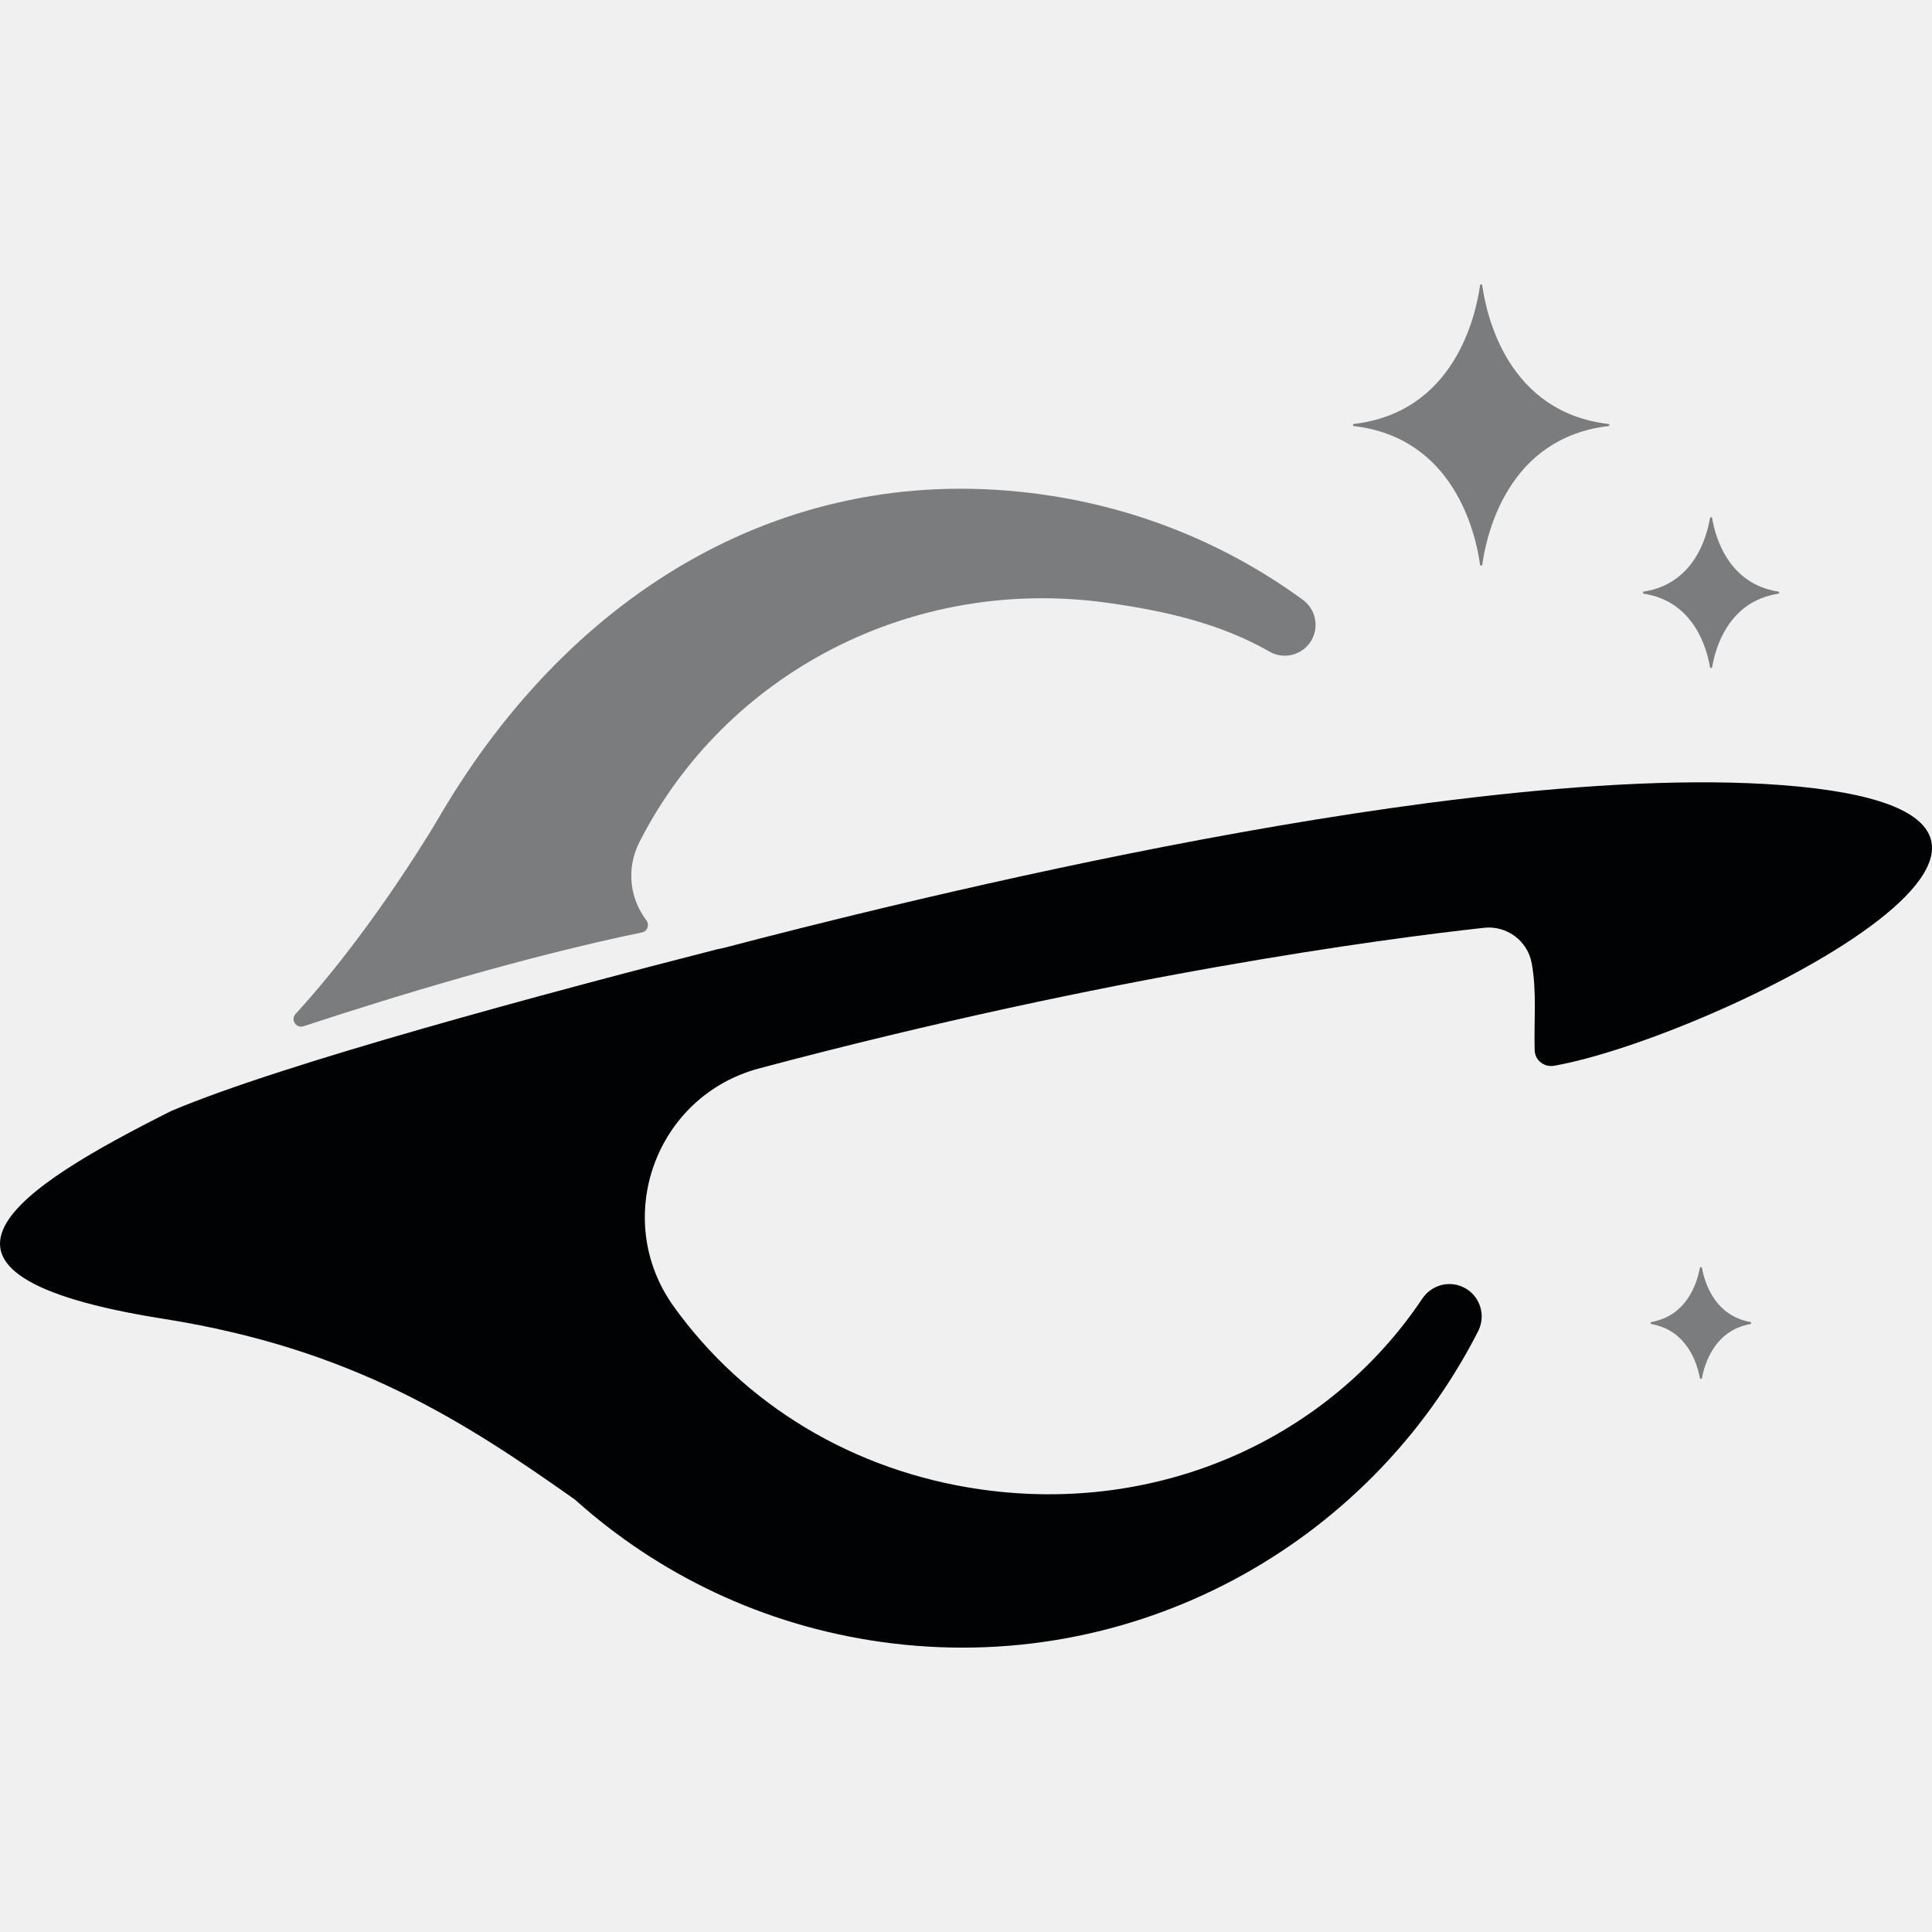
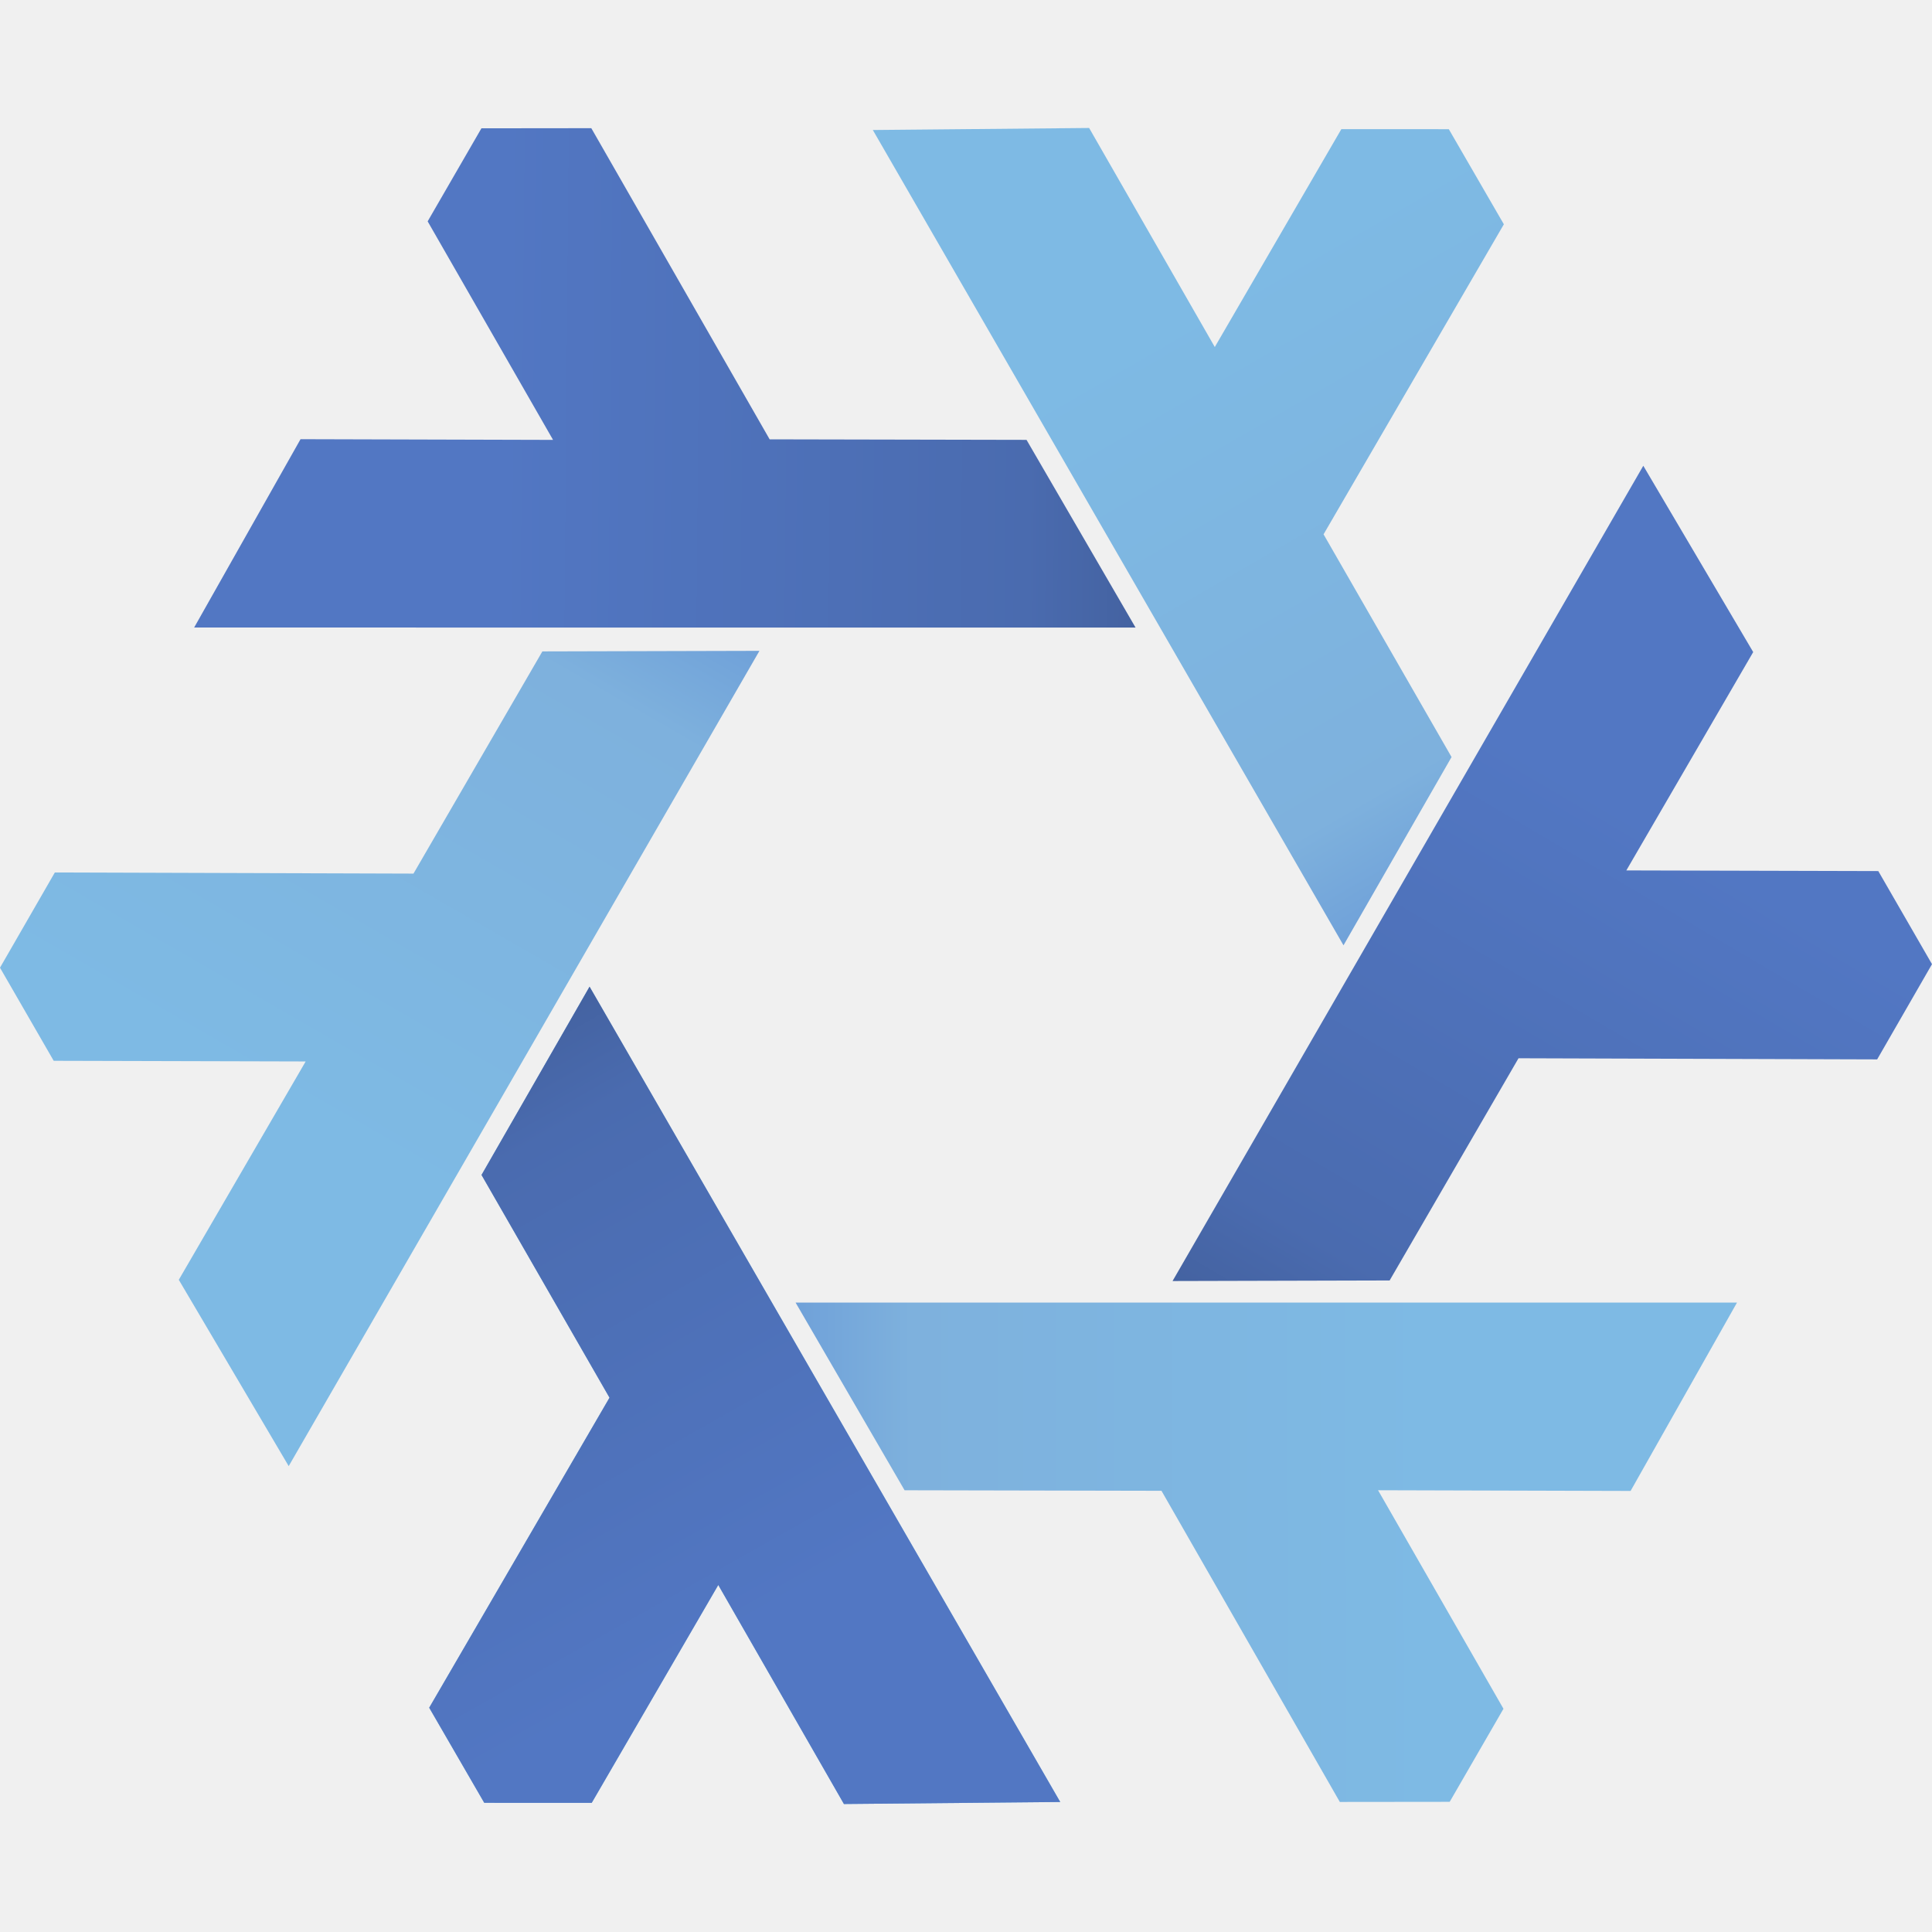
- <svg xmlns="http://www.w3.org/2000/svg" id="Layer_2" data-name="Layer 2" viewBox="0 0 128 128" version="1.1" width="128" height="128">
-   <defs id="defs1">
-     <style id="style1">
-       .cls-1 {
-         fill: #fff;
-       }
- 
-       .cls-2 {
-         fill: #6ae5e1;
-       }
- 
-       .cls-3 {
-         fill: #3b4656;
-       }
-     </style>
+ <svg xmlns="http://www.w3.org/2000/svg" xmlns:xlink="http://www.w3.org/1999/xlink" width="535" height="535" viewBox="0 0 501.563 501.562" id="svg2" version="1.1">
+   <defs id="defs4">
+     <linearGradient id="linearGradient5562">
+       <stop style="stop-color:#699ad7;stop-opacity:1" offset="0" id="stop5564" />
+       <stop id="stop5566" offset="0.243" style="stop-color:#7eb1dd;stop-opacity:1" />
+       <stop style="stop-color:#7ebae4;stop-opacity:1" offset="1" id="stop5568" />
+     </linearGradient>
+     <linearGradient id="linearGradient5053">
+       <stop style="stop-color:#415e9a;stop-opacity:1" offset="0" id="stop5055" />
+       <stop id="stop5057" offset="0.232" style="stop-color:#4a6baf;stop-opacity:1" />
+       <stop style="stop-color:#5277c3;stop-opacity:1" offset="1" id="stop5059" />
+     </linearGradient>
+     <linearGradient xlink:href="#linearGradient5562" id="linearGradient4328" gradientUnits="userSpaceOnUse" gradientTransform="translate(70.65034,-1055.151)" x1="200.597" y1="351.411" x2="290.087" y2="506.188" />
+     <linearGradient xlink:href="#linearGradient5053" id="linearGradient4330" gradientUnits="userSpaceOnUse" gradientTransform="translate(864.6959,-1491.341)" x1="-584.199" y1="782.336" x2="-496.297" y2="937.714" />
  </defs>
-   <g id="dark-4" transform="matrix(0.08939103,0,0,0.08939103,-3.899948e-4,18.83944)">
-     <path class="cls-2" d="m 475.79,480.32 c -86.73,17.9 -182.84,47.16 -250.83,69.53 -5.5,1.81 -9.8,-4.87 -5.89,-9.13 60.07,-65.44 108.05,-148.67 108.05,-148.67 96.79,-164.04 256.76,-262.84 445.51,-236.29 72.29,10.17 137.85,37.79 192.94,78.01 11.05,8.07 12.75,23.9 3.52,34 -4.45,4.87 -10.63,7.45 -16.89,7.45 -3.82,0 -7.66,-0.96 -11.16,-2.96 C 905.11,251.68 864.76,242.2 821.3,236.08 674.89,215.49 537.25,289.19 474.05,413.1 c -10.51,20.6 -6.82,42.54 5.03,58.29 2.5,3.32 0.78,8.1 -3.29,8.94 z" id="path1" style="fill:#7b7c7d;fill-opacity:1" />
-     <path class="cls-3" d="m 1151.76,579.16 c -7.27,1.28 -14.11,-4.09 -14.33,-11.48 -0.63,-21.91 1.71,-43.51 -2.22,-64.64 -3.08,-16.6 -18.52,-27.99 -35.31,-26.16 l -0.57,0.07 c -73,8.06 -275.36,34.58 -536.62,104.13 -77.07,20.51 -109.86,111.75 -63.34,176.52 51.67,71.96 132.35,122.14 228.17,135.62 132.09,18.58 257.01,-37.58 326.59,-141.44 6.04,-9.03 17.25,-13.06 27.57,-9.65 10.22,3.37 16.47,12.84 16.47,22.82 0,3.66 -0.84,7.38 -2.63,10.9 -80.84,158.87 -256.15,256.54 -442.55,230.31 -87.67,-12.33 -165.46,-50.36 -226.74,-105.39 -0.05,-0.04 -0.11,-0.09 -0.17,-0.13 C 344.72,843.18 261.73,788.92 121.54,766.76 -88.91,733.49 14.95,668.95 126.72,612.74 c 82.29,-35.04 281.44,-88.35 405.1,-120 1.75,-0.29 3.52,-0.67 5.29,-1.13 16.96,-4.44 35.79,-9.29 56.17,-14.41 11.83,-2.95 21.61,-5.37 28.86,-7.16 1.02,-0.25 1.98,-0.49 2.89,-0.71 3.47,-0.85 6.21,-1.52 8.16,-1.99 0.31,-0.08 0.63,-0.16 0.95,-0.24 0.3,-0.07 0.58,-0.14 0.82,-0.2 0.22,-0.05 0.44,-0.1 0.66,-0.16 0.16,-0.04 0.33,-0.08 0.5,-0.12 0.11,-0.03 0.22,-0.05 0.34,-0.08 0.13,-0.03 0.19,-0.05 0.19,-0.05 118.77,-28.85 275.31,-62.84 421.88,-82.11 11.37,-1.49 22.68,-2.86 33.89,-4.16 83.78,-9.75 162.97,-14.06 228.32,-9.08 284.26,21.75 -52.61,187.49 -168.98,208.02 z" id="path2" style="fill:#010203;fill-opacity:1" />
-     <path class="cls-2" d="m 1096.96,0.7 c -3.27,23.29 -19.27,94.08 -93.49,102.76 -0.95,0.11 -0.95,1.47 0,1.58 74.22,8.68 90.24,79.48 93.51,102.76 0.13,0.93 1.47,0.93 1.6,0 3.27,-23.29 19.27,-94.08 93.49,-102.76 0.95,-0.11 0.95,-1.47 0,-1.58 -74.22,-8.68 -90.24,-79.48 -93.51,-102.76 -0.13,-0.93 -1.47,-0.93 -1.6,0 z" id="path3" style="fill:#7b7c7d;fill-opacity:1" />
-     <path class="cls-2" d="m 1267.37,173.28 c -2.44,14.41 -12.09,48.65 -49,54.42 -0.92,0.14 -0.92,1.43 0,1.57 36.91,5.77 46.57,40.02 49.01,54.42 0.15,0.89 1.44,0.89 1.59,0 2.44,-14.41 12.09,-48.65 49,-54.42 0.92,-0.14 0.92,-1.43 0,-1.57 -36.91,-5.77 -46.57,-40.02 -49.01,-54.42 -0.15,-0.89 -1.44,-0.89 -1.59,0 z" id="path4" style="fill:#7b7c7d;fill-opacity:1" />
-     <path class="cls-2" d="m 1259.85,729.09 c -2.11,11.28 -9.63,35.23 -35.8,39.95 -0.89,0.16 -0.89,1.4 0,1.56 26.17,4.72 33.7,28.66 35.81,39.95 0.16,0.88 1.42,0.88 1.59,0 2.11,-11.28 9.63,-35.23 35.8,-39.95 0.89,-0.16 0.89,-1.4 0,-1.56 -26.17,-4.72 -33.7,-28.66 -35.81,-39.95 -0.16,-0.88 -1.42,-0.88 -1.59,0 z" id="path5" style="fill:#7b7c7d;fill-opacity:1" />
+   <g id="layer3" style="display:inline;opacity:1" transform="translate(-156.4112,933.3069)">
+     <g id="g2" transform="matrix(0.9999406,0,0,0.9999406,-0.06321798,33.18838)" style="stroke-width:1">
+       <path id="path3336-6" d="m 309.549,-710.388 122.197,211.675 -56.157,0.527 -32.624,-56.869 -32.856,56.565 -27.902,-0.011 -14.291,-24.69 46.81,-80.49 -33.229,-57.826 z" style="opacity:1;fill:url(#linearGradient4328);fill-opacity:1;fill-rule:evenodd;stroke:none;stroke-width:3;stroke-linecap:butt;stroke-linejoin:round;stroke-miterlimit:4;stroke-dasharray:none;stroke-opacity:1" />
+       <use height="100%" width="100%" transform="rotate(60,407.1116,-715.7872)" id="use3439-6" xlink:href="#path3336-6" y="0" x="0" style="stroke-width:1" />
+       <use height="100%" width="100%" transform="rotate(-60,407.3118,-715.7002)" id="use3445-0" xlink:href="#path3336-6" y="0" x="0" style="stroke-width:1" />
+       <use height="100%" width="100%" transform="rotate(180,407.4187,-715.7565)" id="use3449-5" xlink:href="#path3336-6" y="0" x="0" style="stroke-width:1" />
+       <path style="color:#000000;clip-rule:nonzero;display:inline;overflow:visible;visibility:visible;opacity:1;isolation:auto;mix-blend-mode:normal;color-interpolation:sRGB;color-interpolation-filters:linearRGB;solid-color:#000000;solid-opacity:1;fill:url(#linearGradient4330);fill-opacity:1;fill-rule:evenodd;stroke:none;stroke-width:3;stroke-linecap:butt;stroke-linejoin:round;stroke-miterlimit:4;stroke-dasharray:none;stroke-dashoffset:0;stroke-opacity:1;color-rendering:auto;image-rendering:auto;shape-rendering:auto;text-rendering:auto;enable-background:accumulate" d="m 309.549,-710.388 122.197,211.675 -56.157,0.527 -32.624,-56.869 -32.856,56.565 -27.902,-0.011 -14.291,-24.69 46.81,-80.49 -33.229,-57.826 z" id="path4260-0" />
+       <use height="100%" width="100%" transform="rotate(120,407.3392,-716.0836)" id="use4354-5" xlink:href="#path4260-0" y="0" x="0" style="display:inline;stroke-width:1" />
+       <use height="100%" width="100%" transform="rotate(-120,407.2882,-715.87)" id="use4362-2" xlink:href="#path4260-0" y="0" x="0" style="display:inline;stroke-width:1" />
+     </g>
  </g>
</svg>
